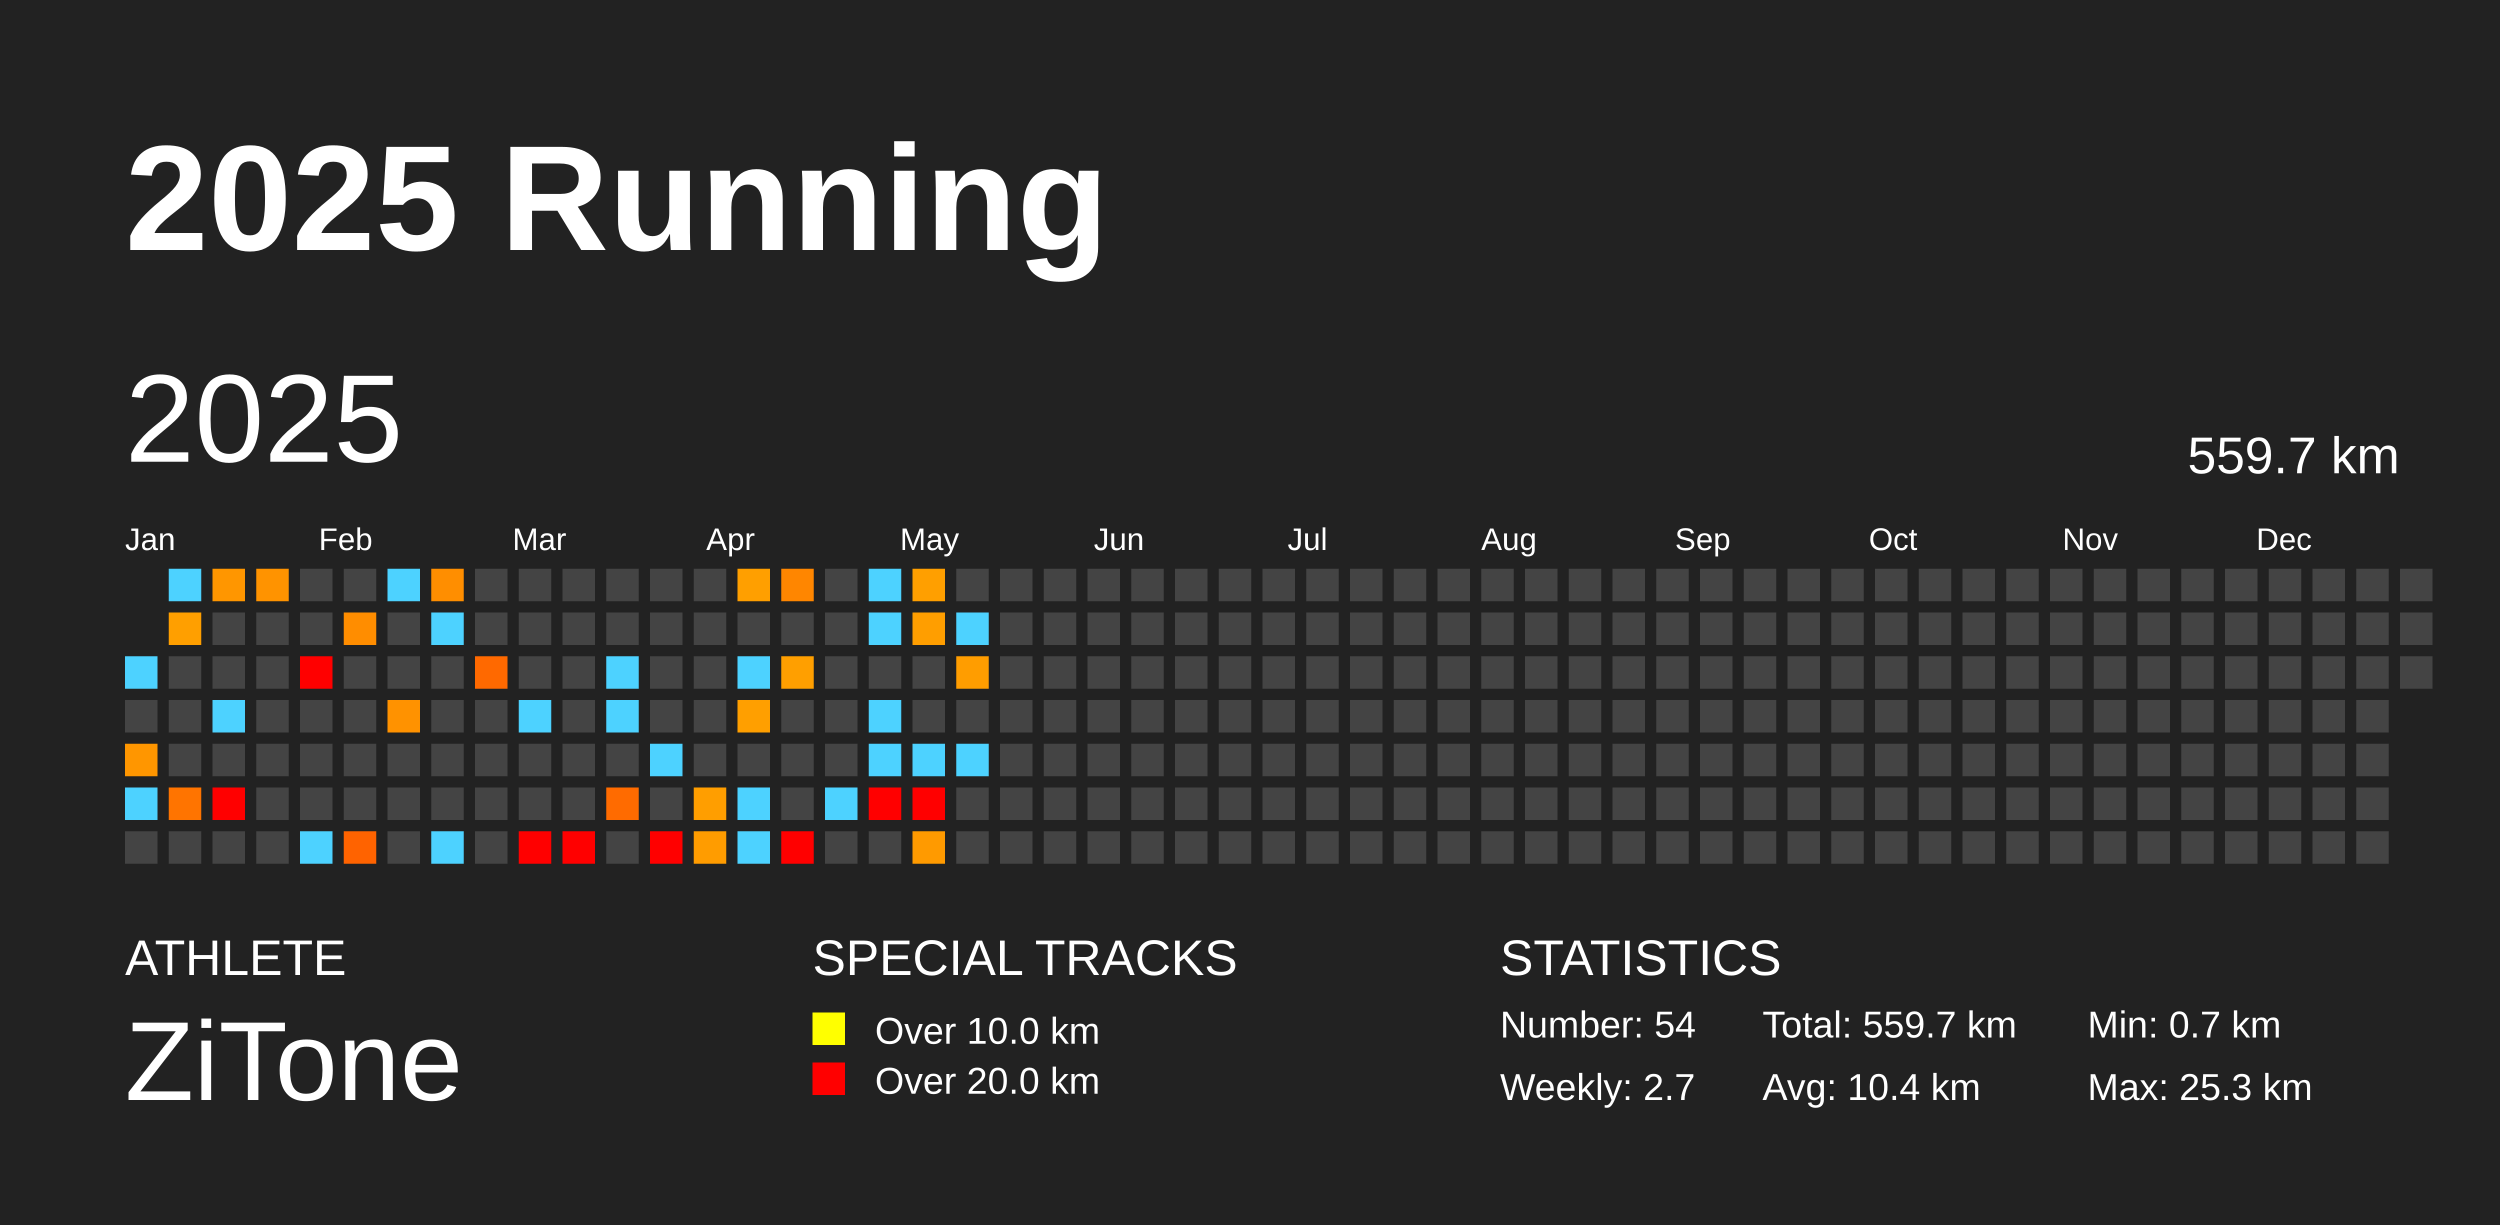
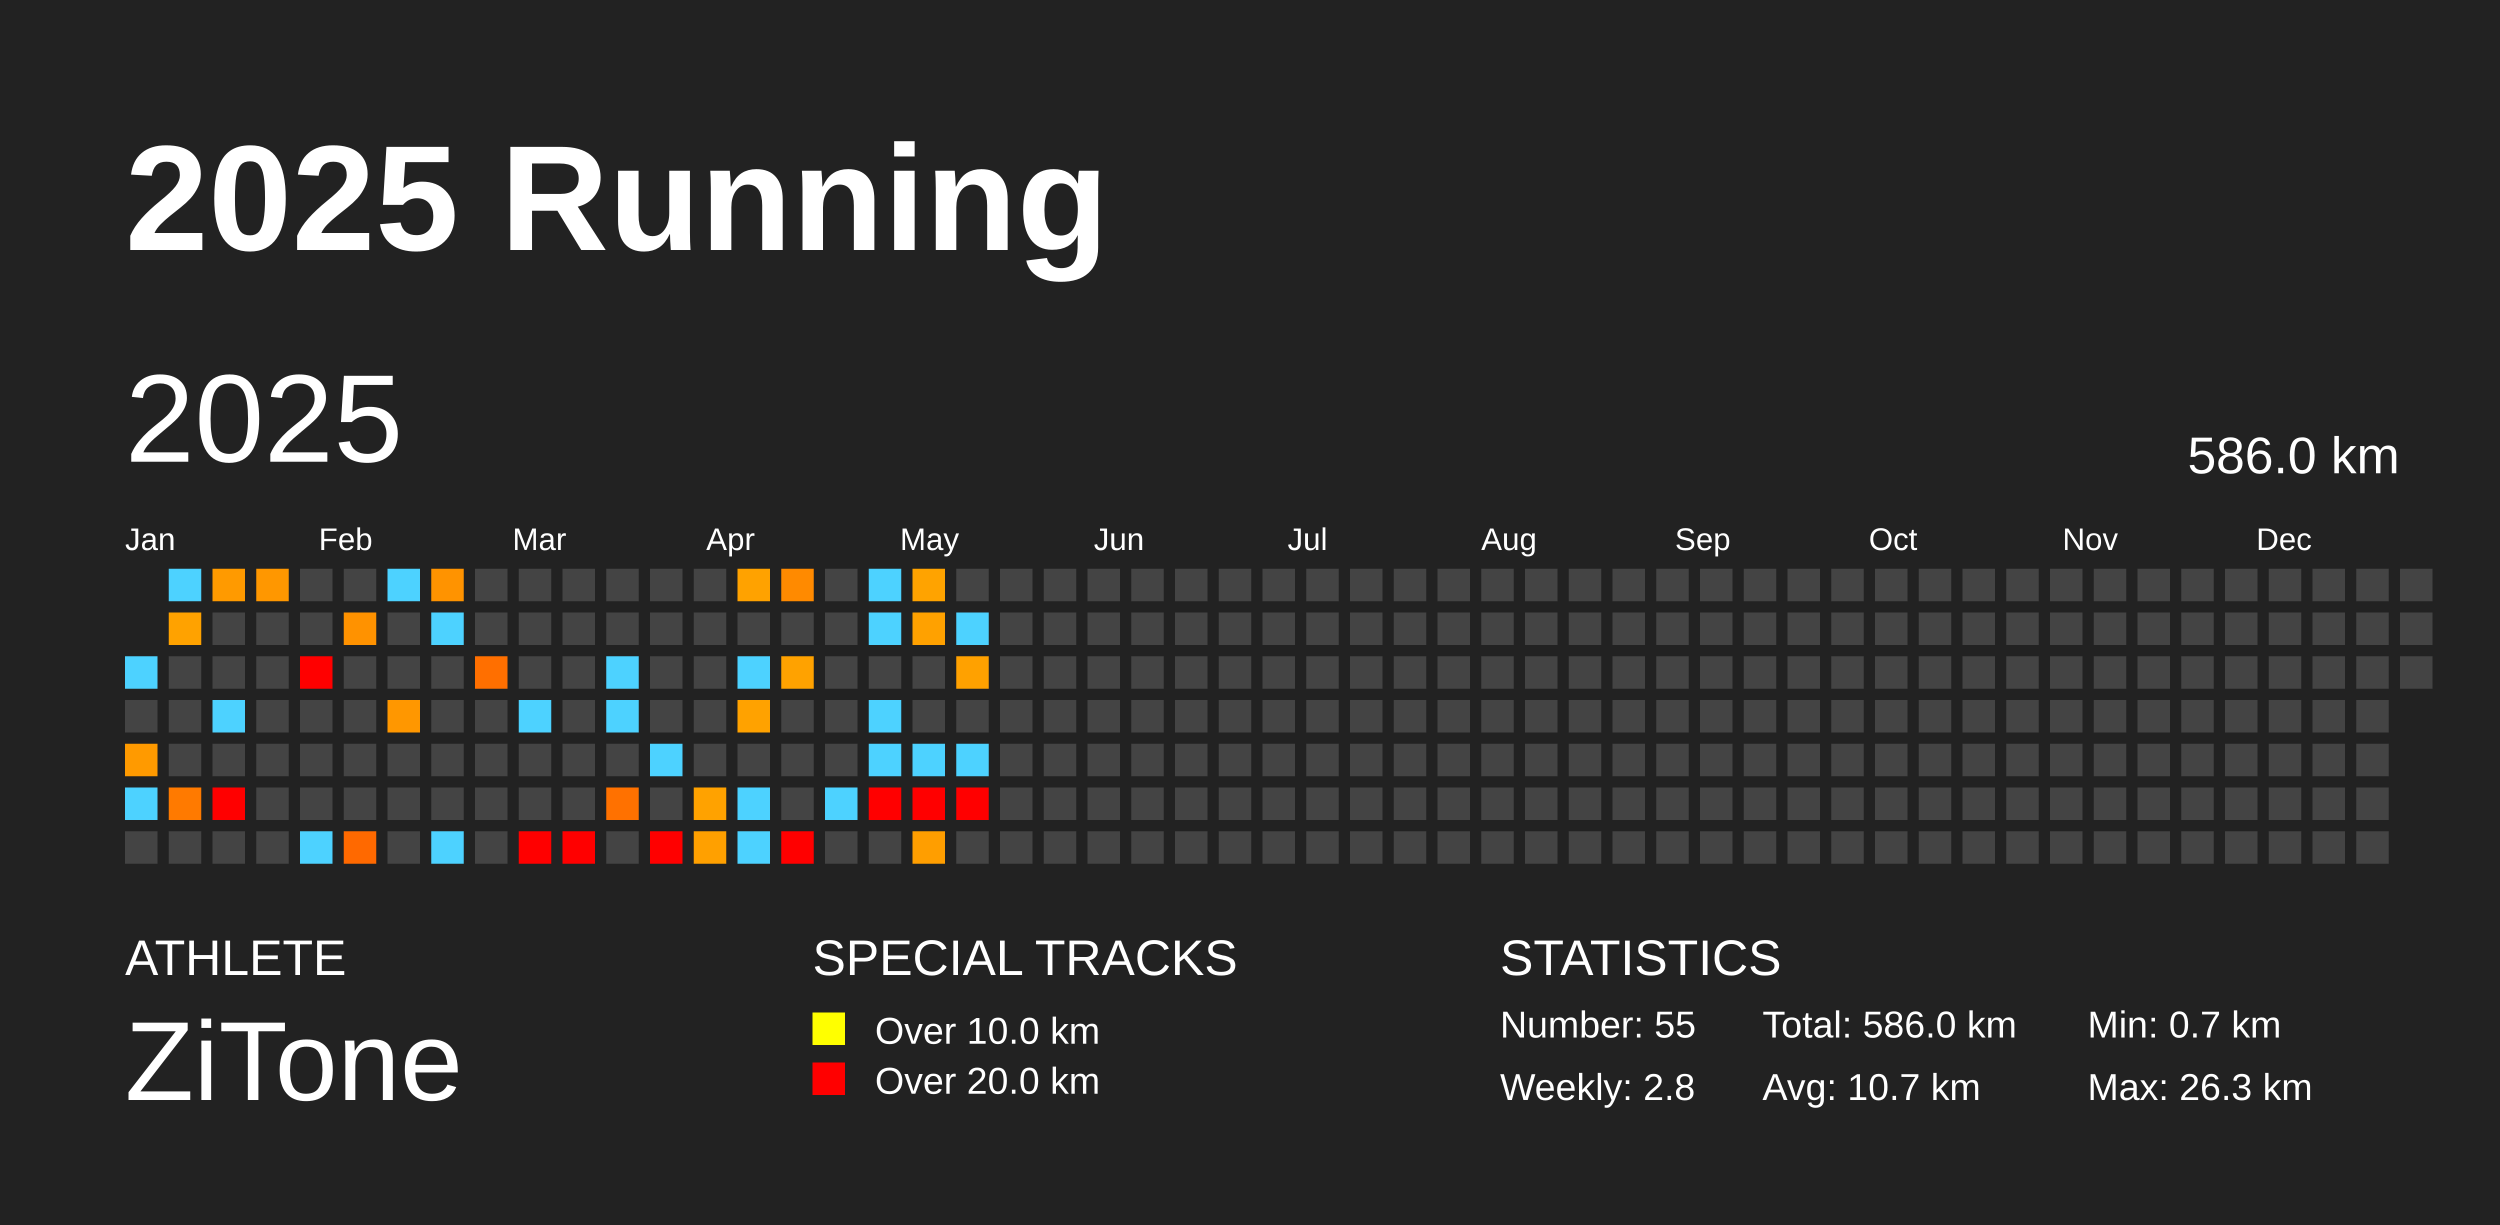
<svg xmlns="http://www.w3.org/2000/svg" baseProfile="full" height="98mm" version="1.1" viewBox="0,0,200,98" width="200mm">
  <defs />
  <rect fill="#222222" height="98" width="200" x="0" y="0" />
  <text fill="#FFFFFF" style="font-size:12px; font-family:Arial; font-weight:bold;" x="10" y="20">2025 Running</text>
  <text fill="#FFFFFF" style="font-size:4px; font-family:Arial" x="10" y="78">ATHLETE</text>
  <text fill="#FFFFFF" style="font-size:9px; font-family:Arial" x="10" y="88">ZiTone</text>
  <text fill="#FFFFFF" style="font-size:4px; font-family:Arial" x="65" y="78">SPECIAL TRACKS</text>
  <rect fill="yellow" height="2.6" width="2.6" x="65" y="81" />
  <text fill="#FFFFFF" style="font-size:3px; font-family:Arial" x="70" y="83.5">Over 10.0 km</text>
  <rect fill="red" height="2.6" width="2.6" x="65" y="85" />
  <text fill="#FFFFFF" style="font-size:3px; font-family:Arial" x="70" y="87.5">Over 20.0 km</text>
  <text fill="#FFFFFF" style="font-size:4px; font-family:Arial" x="120" y="78">STATISTICS</text>
-   <text fill="#FFFFFF" style="font-size:3px; font-family:Arial" x="120" y="83">Number: 54</text>
-   <text fill="#FFFFFF" style="font-size:3px; font-family:Arial" x="120" y="88">Weekly: 2.7</text>
-   <text fill="#FFFFFF" style="font-size:3px; font-family:Arial" x="141" y="83">Total: 559.7 km</text>
-   <text fill="#FFFFFF" style="font-size:3px; font-family:Arial" x="141" y="88">Avg: 10.4 km</text>
+   <text fill="#FFFFFF" style="font-size:3px; font-family:Arial" x="120" y="83">Number: 55</text>
+   <text fill="#FFFFFF" style="font-size:3px; font-family:Arial" x="120" y="88">Weekly: 2.8</text>
+   <text fill="#FFFFFF" style="font-size:3px; font-family:Arial" x="141" y="83">Total: 586.0 km</text>
+   <text fill="#FFFFFF" style="font-size:3px; font-family:Arial" x="141" y="88">Avg: 10.7 km</text>
  <text fill="#FFFFFF" style="font-size:3px; font-family:Arial" x="167" y="83">Min: 0.7 km</text>
-   <text fill="#FFFFFF" style="font-size:3px; font-family:Arial" x="167" y="88">Max: 25.3 km</text>
+   <text fill="#FFFFFF" style="font-size:3px; font-family:Arial" x="167" y="88">Max: 26.3 km</text>
  <text dominant-baseline="hanging" fill="#FFFFFF" style="font-size:10.0px; font-family:Arial;" x="10" y="30">2025</text>
-   <text dominant-baseline="hanging" fill="#FFFFFF" style="font-size:4.125px; font-family:Arial;" x="175" y="35">559.7 km</text>
+   <text dominant-baseline="hanging" fill="#FFFFFF" style="font-size:4.125px; font-family:Arial;" x="175" y="35">586.0 km</text>
  <text fill="#FFFFFF" style="font-size:2.5px; font-family:Arial" x="10.0" y="44">Jan</text>
  <text fill="#FFFFFF" style="font-size:2.5px; font-family:Arial" x="25.5" y="44">Feb</text>
  <text fill="#FFFFFF" style="font-size:2.5px; font-family:Arial" x="41.0" y="44">Mar</text>
  <text fill="#FFFFFF" style="font-size:2.5px; font-family:Arial" x="56.5" y="44">Apr</text>
  <text fill="#FFFFFF" style="font-size:2.5px; font-family:Arial" x="72.0" y="44">May</text>
  <text fill="#FFFFFF" style="font-size:2.5px; font-family:Arial" x="87.5" y="44">Jun</text>
  <text fill="#FFFFFF" style="font-size:2.5px; font-family:Arial" x="103.0" y="44">Jul</text>
  <text fill="#FFFFFF" style="font-size:2.5px; font-family:Arial" x="118.5" y="44">Aug</text>
  <text fill="#FFFFFF" style="font-size:2.5px; font-family:Arial" x="134.0" y="44">Sep</text>
  <text fill="#FFFFFF" style="font-size:2.5px; font-family:Arial" x="149.5" y="44">Oct</text>
  <text fill="#FFFFFF" style="font-size:2.5px; font-family:Arial" x="165.0" y="44">Nov</text>
  <text fill="#FFFFFF" style="font-size:2.5px; font-family:Arial" x="180.5" y="44">Dec</text>
  <rect fill="#4dd2ff" height="2.6" width="2.6" x="10.0" y="52.5" />
  <rect fill="#444444" height="2.6" width="2.6" x="10.0" y="56.0" />
-   <rect fill="#ff9600" height="2.6" width="2.6" x="10.0" y="59.5" />
+   <rect fill="#ff9a00" height="2.6" width="2.6" x="10.0" y="59.5" />
  <rect fill="#4dd2ff" height="2.6" width="2.6" x="10.0" y="63.0" />
  <rect fill="#444444" height="2.6" width="2.6" x="10.0" y="66.5" />
  <rect fill="#4dd2ff" height="2.6" width="2.6" x="13.5" y="45.5" />
-   <rect fill="#ff9f00" height="2.6" width="2.6" x="13.5" y="49.0" />
+   <rect fill="#ffa200" height="2.6" width="2.6" x="13.5" y="49.0" />
  <rect fill="#444444" height="2.6" width="2.6" x="13.5" y="52.5" />
  <rect fill="#444444" height="2.6" width="2.6" x="13.5" y="56.0" />
  <rect fill="#444444" height="2.6" width="2.6" x="13.5" y="59.5" />
-   <rect fill="#ff7400" height="2.6" width="2.6" x="13.5" y="63.0" />
+   <rect fill="#ff7a00" height="2.6" width="2.6" x="13.5" y="63.0" />
  <rect fill="#444444" height="2.6" width="2.6" x="13.5" y="66.5" />
-   <rect fill="#ff9600" height="2.6" width="2.6" x="17.0" y="45.5" />
+   <rect fill="#ff9a00" height="2.6" width="2.6" x="17.0" y="45.5" />
  <rect fill="#444444" height="2.6" width="2.6" x="17.0" y="49.0" />
  <rect fill="#444444" height="2.6" width="2.6" x="17.0" y="52.5" />
  <rect fill="#4dd2ff" height="2.6" width="2.6" x="17.0" y="56.0" />
  <rect fill="#444444" height="2.6" width="2.6" x="17.0" y="59.5" />
  <rect fill="red" height="2.6" width="2.6" x="17.0" y="63.0" />
  <rect fill="#444444" height="2.6" width="2.6" x="17.0" y="66.5" />
-   <rect fill="#ff9300" height="2.6" width="2.6" x="20.5" y="45.5" />
+   <rect fill="#ff9700" height="2.6" width="2.6" x="20.5" y="45.5" />
  <rect fill="#444444" height="2.6" width="2.6" x="20.5" y="49.0" />
  <rect fill="#444444" height="2.6" width="2.6" x="20.5" y="52.5" />
  <rect fill="#444444" height="2.6" width="2.6" x="20.5" y="56.0" />
  <rect fill="#444444" height="2.6" width="2.6" x="20.5" y="59.5" />
  <rect fill="#444444" height="2.6" width="2.6" x="20.5" y="63.0" />
  <rect fill="#444444" height="2.6" width="2.6" x="20.5" y="66.5" />
  <rect fill="#444444" height="2.6" width="2.6" x="24.0" y="45.5" />
  <rect fill="#444444" height="2.6" width="2.6" x="24.0" y="49.0" />
  <rect fill="red" height="2.6" width="2.6" x="24.0" y="52.5" />
  <rect fill="#444444" height="2.6" width="2.6" x="24.0" y="56.0" />
  <rect fill="#444444" height="2.6" width="2.6" x="24.0" y="59.5" />
  <rect fill="#444444" height="2.6" width="2.6" x="24.0" y="63.0" />
  <rect fill="#4dd2ff" height="2.6" width="2.6" x="24.0" y="66.5" />
  <rect fill="#444444" height="2.6" width="2.6" x="27.5" y="45.5" />
-   <rect fill="#ff8d00" height="2.6" width="2.6" x="27.5" y="49.0" />
+   <rect fill="#ff9200" height="2.6" width="2.6" x="27.5" y="49.0" />
  <rect fill="#444444" height="2.6" width="2.6" x="27.5" y="52.5" />
  <rect fill="#444444" height="2.6" width="2.6" x="27.5" y="56.0" />
  <rect fill="#444444" height="2.6" width="2.6" x="27.5" y="59.5" />
  <rect fill="#444444" height="2.6" width="2.6" x="27.5" y="63.0" />
-   <rect fill="#ff6300" height="2.6" width="2.6" x="27.5" y="66.5" />
+   <rect fill="#ff6900" height="2.6" width="2.6" x="27.5" y="66.5" />
  <rect fill="#4dd2ff" height="2.6" width="2.6" x="31.0" y="45.5" />
  <rect fill="#444444" height="2.6" width="2.6" x="31.0" y="49.0" />
  <rect fill="#444444" height="2.6" width="2.6" x="31.0" y="52.5" />
-   <rect fill="#ff9200" height="2.6" width="2.6" x="31.0" y="56.0" />
+   <rect fill="#ff9700" height="2.6" width="2.6" x="31.0" y="56.0" />
  <rect fill="#444444" height="2.6" width="2.6" x="31.0" y="59.5" />
  <rect fill="#444444" height="2.6" width="2.6" x="31.0" y="63.0" />
  <rect fill="#444444" height="2.6" width="2.6" x="31.0" y="66.5" />
-   <rect fill="#ff8e00" height="2.6" width="2.6" x="34.5" y="45.5" />
+   <rect fill="#ff9300" height="2.6" width="2.6" x="34.5" y="45.5" />
  <rect fill="#4dd2ff" height="2.6" width="2.6" x="34.5" y="49.0" />
  <rect fill="#444444" height="2.6" width="2.6" x="34.5" y="52.5" />
  <rect fill="#444444" height="2.6" width="2.6" x="34.5" y="56.0" />
  <rect fill="#444444" height="2.6" width="2.6" x="34.5" y="59.5" />
  <rect fill="#444444" height="2.6" width="2.6" x="34.5" y="63.0" />
  <rect fill="#4dd2ff" height="2.6" width="2.6" x="34.5" y="66.5" />
  <rect fill="#444444" height="2.6" width="2.6" x="38.0" y="45.5" />
  <rect fill="#444444" height="2.6" width="2.6" x="38.0" y="49.0" />
-   <rect fill="#ff6900" height="2.6" width="2.6" x="38.0" y="52.5" />
+   <rect fill="#ff6f00" height="2.6" width="2.6" x="38.0" y="52.5" />
  <rect fill="#444444" height="2.6" width="2.6" x="38.0" y="56.0" />
  <rect fill="#444444" height="2.6" width="2.6" x="38.0" y="59.5" />
  <rect fill="#444444" height="2.6" width="2.6" x="38.0" y="63.0" />
  <rect fill="#444444" height="2.6" width="2.6" x="38.0" y="66.5" />
  <rect fill="#444444" height="2.6" width="2.6" x="41.5" y="45.5" />
  <rect fill="#444444" height="2.6" width="2.6" x="41.5" y="49.0" />
  <rect fill="#444444" height="2.6" width="2.6" x="41.5" y="52.5" />
  <rect fill="#4dd2ff" height="2.6" width="2.6" x="41.5" y="56.0" />
  <rect fill="#444444" height="2.6" width="2.6" x="41.5" y="59.5" />
  <rect fill="#444444" height="2.6" width="2.6" x="41.5" y="63.0" />
  <rect fill="red" height="2.6" width="2.6" x="41.5" y="66.5" />
  <rect fill="#444444" height="2.6" width="2.6" x="45.0" y="45.5" />
  <rect fill="#444444" height="2.6" width="2.6" x="45.0" y="49.0" />
  <rect fill="#444444" height="2.6" width="2.6" x="45.0" y="52.5" />
  <rect fill="#444444" height="2.6" width="2.6" x="45.0" y="56.0" />
  <rect fill="#444444" height="2.6" width="2.6" x="45.0" y="59.5" />
  <rect fill="#444444" height="2.6" width="2.6" x="45.0" y="63.0" />
  <rect fill="red" height="2.6" width="2.6" x="45.0" y="66.5" />
  <rect fill="#444444" height="2.6" width="2.6" x="48.5" y="45.5" />
  <rect fill="#444444" height="2.6" width="2.6" x="48.5" y="49.0" />
  <rect fill="#4dd2ff" height="2.6" width="2.6" x="48.5" y="52.5" />
  <rect fill="#4dd2ff" height="2.6" width="2.6" x="48.5" y="56.0" />
  <rect fill="#444444" height="2.6" width="2.6" x="48.5" y="59.5" />
-   <rect fill="#ff6b00" height="2.6" width="2.6" x="48.5" y="63.0" />
+   <rect fill="#ff7100" height="2.6" width="2.6" x="48.5" y="63.0" />
  <rect fill="#444444" height="2.6" width="2.6" x="48.5" y="66.5" />
  <rect fill="#444444" height="2.6" width="2.6" x="52.0" y="45.5" />
  <rect fill="#444444" height="2.6" width="2.6" x="52.0" y="49.0" />
  <rect fill="#444444" height="2.6" width="2.6" x="52.0" y="52.5" />
  <rect fill="#444444" height="2.6" width="2.6" x="52.0" y="56.0" />
  <rect fill="#4dd2ff" height="2.6" width="2.6" x="52.0" y="59.5" />
  <rect fill="#444444" height="2.6" width="2.6" x="52.0" y="63.0" />
  <rect fill="red" height="2.6" width="2.6" x="52.0" y="66.5" />
  <rect fill="#444444" height="2.6" width="2.6" x="55.5" y="45.5" />
  <rect fill="#444444" height="2.6" width="2.6" x="55.5" y="49.0" />
  <rect fill="#444444" height="2.6" width="2.6" x="55.5" y="52.5" />
  <rect fill="#444444" height="2.6" width="2.6" x="55.5" y="56.0" />
  <rect fill="#444444" height="2.6" width="2.6" x="55.5" y="59.5" />
-   <rect fill="#ff9e00" height="2.6" width="2.6" x="55.5" y="63.0" />
-   <rect fill="#ff9c00" height="2.6" width="2.6" x="55.5" y="66.5" />
-   <rect fill="#ff9f00" height="2.6" width="2.6" x="59.0" y="45.5" />
+   <rect fill="#ffa200" height="2.6" width="2.6" x="55.5" y="63.0" />
+   <rect fill="#ffa000" height="2.6" width="2.6" x="55.5" y="66.5" />
+   <rect fill="#ffa200" height="2.6" width="2.6" x="59.0" y="45.5" />
  <rect fill="#444444" height="2.6" width="2.6" x="59.0" y="49.0" />
  <rect fill="#4dd2ff" height="2.6" width="2.6" x="59.0" y="52.5" />
-   <rect fill="#ff9f00" height="2.6" width="2.6" x="59.0" y="56.0" />
+   <rect fill="#ffa200" height="2.6" width="2.6" x="59.0" y="56.0" />
  <rect fill="#444444" height="2.6" width="2.6" x="59.0" y="59.5" />
  <rect fill="#4dd2ff" height="2.6" width="2.6" x="59.0" y="63.0" />
  <rect fill="#4dd2ff" height="2.6" width="2.6" x="59.0" y="66.5" />
-   <rect fill="#ff8600" height="2.6" width="2.6" x="62.5" y="45.5" />
+   <rect fill="#ff8a00" height="2.6" width="2.6" x="62.5" y="45.5" />
  <rect fill="#444444" height="2.6" width="2.6" x="62.5" y="49.0" />
-   <rect fill="#ff9f00" height="2.6" width="2.6" x="62.5" y="52.5" />
+   <rect fill="#ffa200" height="2.6" width="2.6" x="62.5" y="52.5" />
  <rect fill="#444444" height="2.6" width="2.6" x="62.5" y="56.0" />
  <rect fill="#444444" height="2.6" width="2.6" x="62.5" y="59.5" />
  <rect fill="#444444" height="2.6" width="2.6" x="62.5" y="63.0" />
  <rect fill="red" height="2.6" width="2.6" x="62.5" y="66.5" />
  <rect fill="#444444" height="2.6" width="2.6" x="66.0" y="45.5" />
  <rect fill="#444444" height="2.6" width="2.6" x="66.0" y="49.0" />
  <rect fill="#444444" height="2.6" width="2.6" x="66.0" y="52.5" />
  <rect fill="#444444" height="2.6" width="2.6" x="66.0" y="56.0" />
  <rect fill="#444444" height="2.6" width="2.6" x="66.0" y="59.5" />
  <rect fill="#4dd2ff" height="2.6" width="2.6" x="66.0" y="63.0" />
  <rect fill="#444444" height="2.6" width="2.6" x="66.0" y="66.5" />
  <rect fill="#4dd2ff" height="2.6" width="2.6" x="69.5" y="45.5" />
  <rect fill="#4dd2ff" height="2.6" width="2.6" x="69.5" y="49.0" />
  <rect fill="#444444" height="2.6" width="2.6" x="69.5" y="52.5" />
  <rect fill="#4dd2ff" height="2.6" width="2.6" x="69.5" y="56.0" />
  <rect fill="#4dd2ff" height="2.6" width="2.6" x="69.5" y="59.5" />
  <rect fill="red" height="2.6" width="2.6" x="69.5" y="63.0" />
  <rect fill="#444444" height="2.6" width="2.6" x="69.5" y="66.5" />
-   <rect fill="#ff9f00" height="2.6" width="2.6" x="73.0" y="45.5" />
-   <rect fill="#ff9e00" height="2.6" width="2.6" x="73.0" y="49.0" />
+   <rect fill="#ffa300" height="2.6" width="2.6" x="73.0" y="45.5" />
+   <rect fill="#ffa100" height="2.6" width="2.6" x="73.0" y="49.0" />
  <rect fill="#444444" height="2.6" width="2.6" x="73.0" y="52.5" />
  <rect fill="#444444" height="2.6" width="2.6" x="73.0" y="56.0" />
  <rect fill="#4dd2ff" height="2.6" width="2.6" x="73.0" y="59.5" />
  <rect fill="red" height="2.6" width="2.6" x="73.0" y="63.0" />
-   <rect fill="#ff9a00" height="2.6" width="2.6" x="73.0" y="66.5" />
+   <rect fill="#ff9e00" height="2.6" width="2.6" x="73.0" y="66.5" />
  <rect fill="#444444" height="2.6" width="2.6" x="76.5" y="45.5" />
  <rect fill="#4dd2ff" height="2.6" width="2.6" x="76.5" y="49.0" />
-   <rect fill="#ff9d00" height="2.6" width="2.6" x="76.5" y="52.5" />
+   <rect fill="#ffa100" height="2.6" width="2.6" x="76.5" y="52.5" />
  <rect fill="#444444" height="2.6" width="2.6" x="76.5" y="56.0" />
  <rect fill="#4dd2ff" height="2.6" width="2.6" x="76.5" y="59.5" />
-   <rect fill="#444444" height="2.6" width="2.6" x="76.5" y="63.0" />
+   <rect fill="red" height="2.6" width="2.6" x="76.5" y="63.0" />
  <rect fill="#444444" height="2.6" width="2.6" x="76.5" y="66.5" />
  <rect fill="#444444" height="2.6" width="2.6" x="80.0" y="45.5" />
  <rect fill="#444444" height="2.6" width="2.6" x="80.0" y="49.0" />
  <rect fill="#444444" height="2.6" width="2.6" x="80.0" y="52.5" />
  <rect fill="#444444" height="2.6" width="2.6" x="80.0" y="56.0" />
  <rect fill="#444444" height="2.6" width="2.6" x="80.0" y="59.5" />
  <rect fill="#444444" height="2.6" width="2.6" x="80.0" y="63.0" />
  <rect fill="#444444" height="2.6" width="2.6" x="80.0" y="66.5" />
  <rect fill="#444444" height="2.6" width="2.6" x="83.5" y="45.5" />
  <rect fill="#444444" height="2.6" width="2.6" x="83.5" y="49.0" />
  <rect fill="#444444" height="2.6" width="2.6" x="83.5" y="52.5" />
  <rect fill="#444444" height="2.6" width="2.6" x="83.5" y="56.0" />
  <rect fill="#444444" height="2.6" width="2.6" x="83.5" y="59.5" />
  <rect fill="#444444" height="2.6" width="2.6" x="83.5" y="63.0" />
  <rect fill="#444444" height="2.6" width="2.6" x="83.5" y="66.5" />
  <rect fill="#444444" height="2.6" width="2.6" x="87.0" y="45.5" />
  <rect fill="#444444" height="2.6" width="2.6" x="87.0" y="49.0" />
  <rect fill="#444444" height="2.6" width="2.6" x="87.0" y="52.5" />
  <rect fill="#444444" height="2.6" width="2.6" x="87.0" y="56.0" />
  <rect fill="#444444" height="2.6" width="2.6" x="87.0" y="59.5" />
  <rect fill="#444444" height="2.6" width="2.6" x="87.0" y="63.0" />
  <rect fill="#444444" height="2.6" width="2.6" x="87.0" y="66.5" />
  <rect fill="#444444" height="2.6" width="2.6" x="90.5" y="45.5" />
  <rect fill="#444444" height="2.6" width="2.6" x="90.5" y="49.0" />
  <rect fill="#444444" height="2.6" width="2.6" x="90.5" y="52.5" />
  <rect fill="#444444" height="2.6" width="2.6" x="90.5" y="56.0" />
  <rect fill="#444444" height="2.6" width="2.6" x="90.5" y="59.5" />
  <rect fill="#444444" height="2.6" width="2.6" x="90.5" y="63.0" />
  <rect fill="#444444" height="2.6" width="2.6" x="90.5" y="66.5" />
  <rect fill="#444444" height="2.6" width="2.6" x="94.0" y="45.5" />
  <rect fill="#444444" height="2.6" width="2.6" x="94.0" y="49.0" />
  <rect fill="#444444" height="2.6" width="2.6" x="94.0" y="52.5" />
  <rect fill="#444444" height="2.6" width="2.6" x="94.0" y="56.0" />
  <rect fill="#444444" height="2.6" width="2.6" x="94.0" y="59.5" />
  <rect fill="#444444" height="2.6" width="2.6" x="94.0" y="63.0" />
  <rect fill="#444444" height="2.6" width="2.6" x="94.0" y="66.5" />
  <rect fill="#444444" height="2.6" width="2.6" x="97.5" y="45.5" />
  <rect fill="#444444" height="2.6" width="2.6" x="97.5" y="49.0" />
  <rect fill="#444444" height="2.6" width="2.6" x="97.5" y="52.5" />
  <rect fill="#444444" height="2.6" width="2.6" x="97.5" y="56.0" />
  <rect fill="#444444" height="2.6" width="2.6" x="97.5" y="59.5" />
  <rect fill="#444444" height="2.6" width="2.6" x="97.5" y="63.0" />
  <rect fill="#444444" height="2.6" width="2.6" x="97.5" y="66.5" />
  <rect fill="#444444" height="2.6" width="2.6" x="101.0" y="45.5" />
  <rect fill="#444444" height="2.6" width="2.6" x="101.0" y="49.0" />
  <rect fill="#444444" height="2.6" width="2.6" x="101.0" y="52.5" />
  <rect fill="#444444" height="2.6" width="2.6" x="101.0" y="56.0" />
  <rect fill="#444444" height="2.6" width="2.6" x="101.0" y="59.5" />
  <rect fill="#444444" height="2.6" width="2.6" x="101.0" y="63.0" />
  <rect fill="#444444" height="2.6" width="2.6" x="101.0" y="66.5" />
  <rect fill="#444444" height="2.6" width="2.6" x="104.5" y="45.5" />
  <rect fill="#444444" height="2.6" width="2.6" x="104.5" y="49.0" />
  <rect fill="#444444" height="2.6" width="2.6" x="104.5" y="52.5" />
  <rect fill="#444444" height="2.6" width="2.6" x="104.5" y="56.0" />
  <rect fill="#444444" height="2.6" width="2.6" x="104.5" y="59.5" />
  <rect fill="#444444" height="2.6" width="2.6" x="104.5" y="63.0" />
  <rect fill="#444444" height="2.6" width="2.6" x="104.5" y="66.5" />
  <rect fill="#444444" height="2.6" width="2.6" x="108.0" y="45.5" />
  <rect fill="#444444" height="2.6" width="2.6" x="108.0" y="49.0" />
  <rect fill="#444444" height="2.6" width="2.6" x="108.0" y="52.5" />
  <rect fill="#444444" height="2.6" width="2.6" x="108.0" y="56.0" />
  <rect fill="#444444" height="2.6" width="2.6" x="108.0" y="59.5" />
  <rect fill="#444444" height="2.6" width="2.6" x="108.0" y="63.0" />
  <rect fill="#444444" height="2.6" width="2.6" x="108.0" y="66.5" />
  <rect fill="#444444" height="2.6" width="2.6" x="111.5" y="45.5" />
  <rect fill="#444444" height="2.6" width="2.6" x="111.5" y="49.0" />
  <rect fill="#444444" height="2.6" width="2.6" x="111.5" y="52.5" />
  <rect fill="#444444" height="2.6" width="2.6" x="111.5" y="56.0" />
  <rect fill="#444444" height="2.6" width="2.6" x="111.5" y="59.5" />
  <rect fill="#444444" height="2.6" width="2.6" x="111.5" y="63.0" />
  <rect fill="#444444" height="2.6" width="2.6" x="111.5" y="66.5" />
  <rect fill="#444444" height="2.6" width="2.6" x="115.0" y="45.5" />
  <rect fill="#444444" height="2.6" width="2.6" x="115.0" y="49.0" />
  <rect fill="#444444" height="2.6" width="2.6" x="115.0" y="52.5" />
  <rect fill="#444444" height="2.6" width="2.6" x="115.0" y="56.0" />
  <rect fill="#444444" height="2.6" width="2.6" x="115.0" y="59.5" />
  <rect fill="#444444" height="2.6" width="2.6" x="115.0" y="63.0" />
  <rect fill="#444444" height="2.6" width="2.6" x="115.0" y="66.5" />
  <rect fill="#444444" height="2.6" width="2.6" x="118.5" y="45.5" />
  <rect fill="#444444" height="2.6" width="2.6" x="118.5" y="49.0" />
  <rect fill="#444444" height="2.6" width="2.6" x="118.5" y="52.5" />
  <rect fill="#444444" height="2.6" width="2.6" x="118.5" y="56.0" />
  <rect fill="#444444" height="2.6" width="2.6" x="118.5" y="59.5" />
  <rect fill="#444444" height="2.6" width="2.6" x="118.5" y="63.0" />
  <rect fill="#444444" height="2.6" width="2.6" x="118.5" y="66.5" />
  <rect fill="#444444" height="2.6" width="2.6" x="122.0" y="45.5" />
  <rect fill="#444444" height="2.6" width="2.6" x="122.0" y="49.0" />
  <rect fill="#444444" height="2.6" width="2.6" x="122.0" y="52.5" />
  <rect fill="#444444" height="2.6" width="2.6" x="122.0" y="56.0" />
  <rect fill="#444444" height="2.6" width="2.6" x="122.0" y="59.5" />
  <rect fill="#444444" height="2.6" width="2.6" x="122.0" y="63.0" />
  <rect fill="#444444" height="2.6" width="2.6" x="122.0" y="66.5" />
  <rect fill="#444444" height="2.6" width="2.6" x="125.5" y="45.5" />
  <rect fill="#444444" height="2.6" width="2.6" x="125.5" y="49.0" />
  <rect fill="#444444" height="2.6" width="2.6" x="125.5" y="52.5" />
  <rect fill="#444444" height="2.6" width="2.6" x="125.5" y="56.0" />
  <rect fill="#444444" height="2.6" width="2.6" x="125.5" y="59.5" />
  <rect fill="#444444" height="2.6" width="2.6" x="125.5" y="63.0" />
  <rect fill="#444444" height="2.6" width="2.6" x="125.5" y="66.5" />
  <rect fill="#444444" height="2.6" width="2.6" x="129.0" y="45.5" />
  <rect fill="#444444" height="2.6" width="2.6" x="129.0" y="49.0" />
  <rect fill="#444444" height="2.6" width="2.6" x="129.0" y="52.5" />
  <rect fill="#444444" height="2.6" width="2.6" x="129.0" y="56.0" />
  <rect fill="#444444" height="2.6" width="2.6" x="129.0" y="59.5" />
  <rect fill="#444444" height="2.6" width="2.6" x="129.0" y="63.0" />
  <rect fill="#444444" height="2.6" width="2.6" x="129.0" y="66.5" />
  <rect fill="#444444" height="2.6" width="2.6" x="132.5" y="45.5" />
  <rect fill="#444444" height="2.6" width="2.6" x="132.5" y="49.0" />
  <rect fill="#444444" height="2.6" width="2.6" x="132.5" y="52.5" />
  <rect fill="#444444" height="2.6" width="2.6" x="132.5" y="56.0" />
  <rect fill="#444444" height="2.6" width="2.6" x="132.5" y="59.5" />
  <rect fill="#444444" height="2.6" width="2.6" x="132.5" y="63.0" />
  <rect fill="#444444" height="2.6" width="2.6" x="132.5" y="66.5" />
  <rect fill="#444444" height="2.6" width="2.6" x="136.0" y="45.5" />
  <rect fill="#444444" height="2.6" width="2.6" x="136.0" y="49.0" />
  <rect fill="#444444" height="2.6" width="2.6" x="136.0" y="52.5" />
  <rect fill="#444444" height="2.6" width="2.6" x="136.0" y="56.0" />
  <rect fill="#444444" height="2.6" width="2.6" x="136.0" y="59.5" />
  <rect fill="#444444" height="2.6" width="2.6" x="136.0" y="63.0" />
  <rect fill="#444444" height="2.6" width="2.6" x="136.0" y="66.5" />
  <rect fill="#444444" height="2.6" width="2.6" x="139.5" y="45.5" />
  <rect fill="#444444" height="2.6" width="2.6" x="139.5" y="49.0" />
  <rect fill="#444444" height="2.6" width="2.6" x="139.5" y="52.5" />
  <rect fill="#444444" height="2.6" width="2.6" x="139.5" y="56.0" />
  <rect fill="#444444" height="2.6" width="2.6" x="139.5" y="59.5" />
  <rect fill="#444444" height="2.6" width="2.6" x="139.5" y="63.0" />
  <rect fill="#444444" height="2.6" width="2.6" x="139.5" y="66.5" />
  <rect fill="#444444" height="2.6" width="2.6" x="143.0" y="45.5" />
  <rect fill="#444444" height="2.6" width="2.6" x="143.0" y="49.0" />
  <rect fill="#444444" height="2.6" width="2.6" x="143.0" y="52.5" />
  <rect fill="#444444" height="2.6" width="2.6" x="143.0" y="56.0" />
  <rect fill="#444444" height="2.6" width="2.6" x="143.0" y="59.5" />
  <rect fill="#444444" height="2.6" width="2.6" x="143.0" y="63.0" />
  <rect fill="#444444" height="2.6" width="2.6" x="143.0" y="66.5" />
  <rect fill="#444444" height="2.6" width="2.6" x="146.5" y="45.5" />
  <rect fill="#444444" height="2.6" width="2.6" x="146.5" y="49.0" />
  <rect fill="#444444" height="2.6" width="2.6" x="146.5" y="52.5" />
  <rect fill="#444444" height="2.6" width="2.6" x="146.5" y="56.0" />
  <rect fill="#444444" height="2.6" width="2.6" x="146.5" y="59.5" />
  <rect fill="#444444" height="2.6" width="2.6" x="146.5" y="63.0" />
  <rect fill="#444444" height="2.6" width="2.6" x="146.5" y="66.5" />
  <rect fill="#444444" height="2.6" width="2.6" x="150.0" y="45.5" />
  <rect fill="#444444" height="2.6" width="2.6" x="150.0" y="49.0" />
  <rect fill="#444444" height="2.6" width="2.6" x="150.0" y="52.5" />
  <rect fill="#444444" height="2.6" width="2.6" x="150.0" y="56.0" />
  <rect fill="#444444" height="2.6" width="2.6" x="150.0" y="59.5" />
  <rect fill="#444444" height="2.6" width="2.6" x="150.0" y="63.0" />
  <rect fill="#444444" height="2.6" width="2.6" x="150.0" y="66.5" />
  <rect fill="#444444" height="2.6" width="2.6" x="153.5" y="45.5" />
  <rect fill="#444444" height="2.6" width="2.6" x="153.5" y="49.0" />
  <rect fill="#444444" height="2.6" width="2.6" x="153.5" y="52.5" />
  <rect fill="#444444" height="2.6" width="2.6" x="153.5" y="56.0" />
  <rect fill="#444444" height="2.6" width="2.6" x="153.5" y="59.5" />
  <rect fill="#444444" height="2.6" width="2.6" x="153.5" y="63.0" />
  <rect fill="#444444" height="2.6" width="2.6" x="153.5" y="66.5" />
  <rect fill="#444444" height="2.6" width="2.6" x="157.0" y="45.5" />
  <rect fill="#444444" height="2.6" width="2.6" x="157.0" y="49.0" />
  <rect fill="#444444" height="2.6" width="2.6" x="157.0" y="52.5" />
  <rect fill="#444444" height="2.6" width="2.6" x="157.0" y="56.0" />
  <rect fill="#444444" height="2.6" width="2.6" x="157.0" y="59.5" />
  <rect fill="#444444" height="2.6" width="2.6" x="157.0" y="63.0" />
  <rect fill="#444444" height="2.6" width="2.6" x="157.0" y="66.5" />
  <rect fill="#444444" height="2.6" width="2.6" x="160.5" y="45.5" />
  <rect fill="#444444" height="2.6" width="2.6" x="160.5" y="49.0" />
  <rect fill="#444444" height="2.6" width="2.6" x="160.5" y="52.5" />
  <rect fill="#444444" height="2.6" width="2.6" x="160.5" y="56.0" />
  <rect fill="#444444" height="2.6" width="2.6" x="160.5" y="59.5" />
  <rect fill="#444444" height="2.6" width="2.6" x="160.5" y="63.0" />
  <rect fill="#444444" height="2.6" width="2.6" x="160.5" y="66.5" />
  <rect fill="#444444" height="2.6" width="2.6" x="164.0" y="45.5" />
  <rect fill="#444444" height="2.6" width="2.6" x="164.0" y="49.0" />
  <rect fill="#444444" height="2.6" width="2.6" x="164.0" y="52.5" />
  <rect fill="#444444" height="2.6" width="2.6" x="164.0" y="56.0" />
  <rect fill="#444444" height="2.6" width="2.6" x="164.0" y="59.5" />
  <rect fill="#444444" height="2.6" width="2.6" x="164.0" y="63.0" />
  <rect fill="#444444" height="2.6" width="2.6" x="164.0" y="66.5" />
  <rect fill="#444444" height="2.6" width="2.6" x="167.5" y="45.5" />
  <rect fill="#444444" height="2.6" width="2.6" x="167.5" y="49.0" />
  <rect fill="#444444" height="2.6" width="2.6" x="167.5" y="52.5" />
  <rect fill="#444444" height="2.6" width="2.6" x="167.5" y="56.0" />
  <rect fill="#444444" height="2.6" width="2.6" x="167.5" y="59.5" />
  <rect fill="#444444" height="2.6" width="2.6" x="167.5" y="63.0" />
  <rect fill="#444444" height="2.6" width="2.6" x="167.5" y="66.5" />
  <rect fill="#444444" height="2.6" width="2.6" x="171.0" y="45.5" />
  <rect fill="#444444" height="2.6" width="2.6" x="171.0" y="49.0" />
  <rect fill="#444444" height="2.6" width="2.6" x="171.0" y="52.5" />
  <rect fill="#444444" height="2.6" width="2.6" x="171.0" y="56.0" />
  <rect fill="#444444" height="2.6" width="2.6" x="171.0" y="59.5" />
  <rect fill="#444444" height="2.6" width="2.6" x="171.0" y="63.0" />
  <rect fill="#444444" height="2.6" width="2.6" x="171.0" y="66.5" />
  <rect fill="#444444" height="2.6" width="2.6" x="174.5" y="45.5" />
  <rect fill="#444444" height="2.6" width="2.6" x="174.5" y="49.0" />
  <rect fill="#444444" height="2.6" width="2.6" x="174.5" y="52.5" />
  <rect fill="#444444" height="2.6" width="2.6" x="174.5" y="56.0" />
  <rect fill="#444444" height="2.6" width="2.6" x="174.5" y="59.5" />
  <rect fill="#444444" height="2.6" width="2.6" x="174.5" y="63.0" />
  <rect fill="#444444" height="2.6" width="2.6" x="174.5" y="66.5" />
  <rect fill="#444444" height="2.6" width="2.6" x="178.0" y="45.5" />
  <rect fill="#444444" height="2.6" width="2.6" x="178.0" y="49.0" />
  <rect fill="#444444" height="2.6" width="2.6" x="178.0" y="52.5" />
  <rect fill="#444444" height="2.6" width="2.6" x="178.0" y="56.0" />
  <rect fill="#444444" height="2.6" width="2.6" x="178.0" y="59.5" />
  <rect fill="#444444" height="2.6" width="2.6" x="178.0" y="63.0" />
  <rect fill="#444444" height="2.6" width="2.6" x="178.0" y="66.5" />
  <rect fill="#444444" height="2.6" width="2.6" x="181.5" y="45.5" />
  <rect fill="#444444" height="2.6" width="2.6" x="181.5" y="49.0" />
  <rect fill="#444444" height="2.6" width="2.6" x="181.5" y="52.5" />
  <rect fill="#444444" height="2.6" width="2.6" x="181.5" y="56.0" />
  <rect fill="#444444" height="2.6" width="2.6" x="181.5" y="59.5" />
  <rect fill="#444444" height="2.6" width="2.6" x="181.5" y="63.0" />
  <rect fill="#444444" height="2.6" width="2.6" x="181.5" y="66.5" />
  <rect fill="#444444" height="2.6" width="2.6" x="185.0" y="45.5" />
  <rect fill="#444444" height="2.6" width="2.6" x="185.0" y="49.0" />
  <rect fill="#444444" height="2.6" width="2.6" x="185.0" y="52.5" />
  <rect fill="#444444" height="2.6" width="2.6" x="185.0" y="56.0" />
  <rect fill="#444444" height="2.6" width="2.6" x="185.0" y="59.5" />
  <rect fill="#444444" height="2.6" width="2.6" x="185.0" y="63.0" />
  <rect fill="#444444" height="2.6" width="2.6" x="185.0" y="66.5" />
  <rect fill="#444444" height="2.6" width="2.6" x="188.5" y="45.5" />
  <rect fill="#444444" height="2.6" width="2.6" x="188.5" y="49.0" />
  <rect fill="#444444" height="2.6" width="2.6" x="188.5" y="52.5" />
  <rect fill="#444444" height="2.6" width="2.6" x="188.5" y="56.0" />
  <rect fill="#444444" height="2.6" width="2.6" x="188.5" y="59.5" />
  <rect fill="#444444" height="2.6" width="2.6" x="188.5" y="63.0" />
  <rect fill="#444444" height="2.6" width="2.6" x="188.5" y="66.5" />
  <rect fill="#444444" height="2.6" width="2.6" x="192.0" y="45.5" />
  <rect fill="#444444" height="2.6" width="2.6" x="192.0" y="49.0" />
  <rect fill="#444444" height="2.6" width="2.6" x="192.0" y="52.5" />
</svg>
